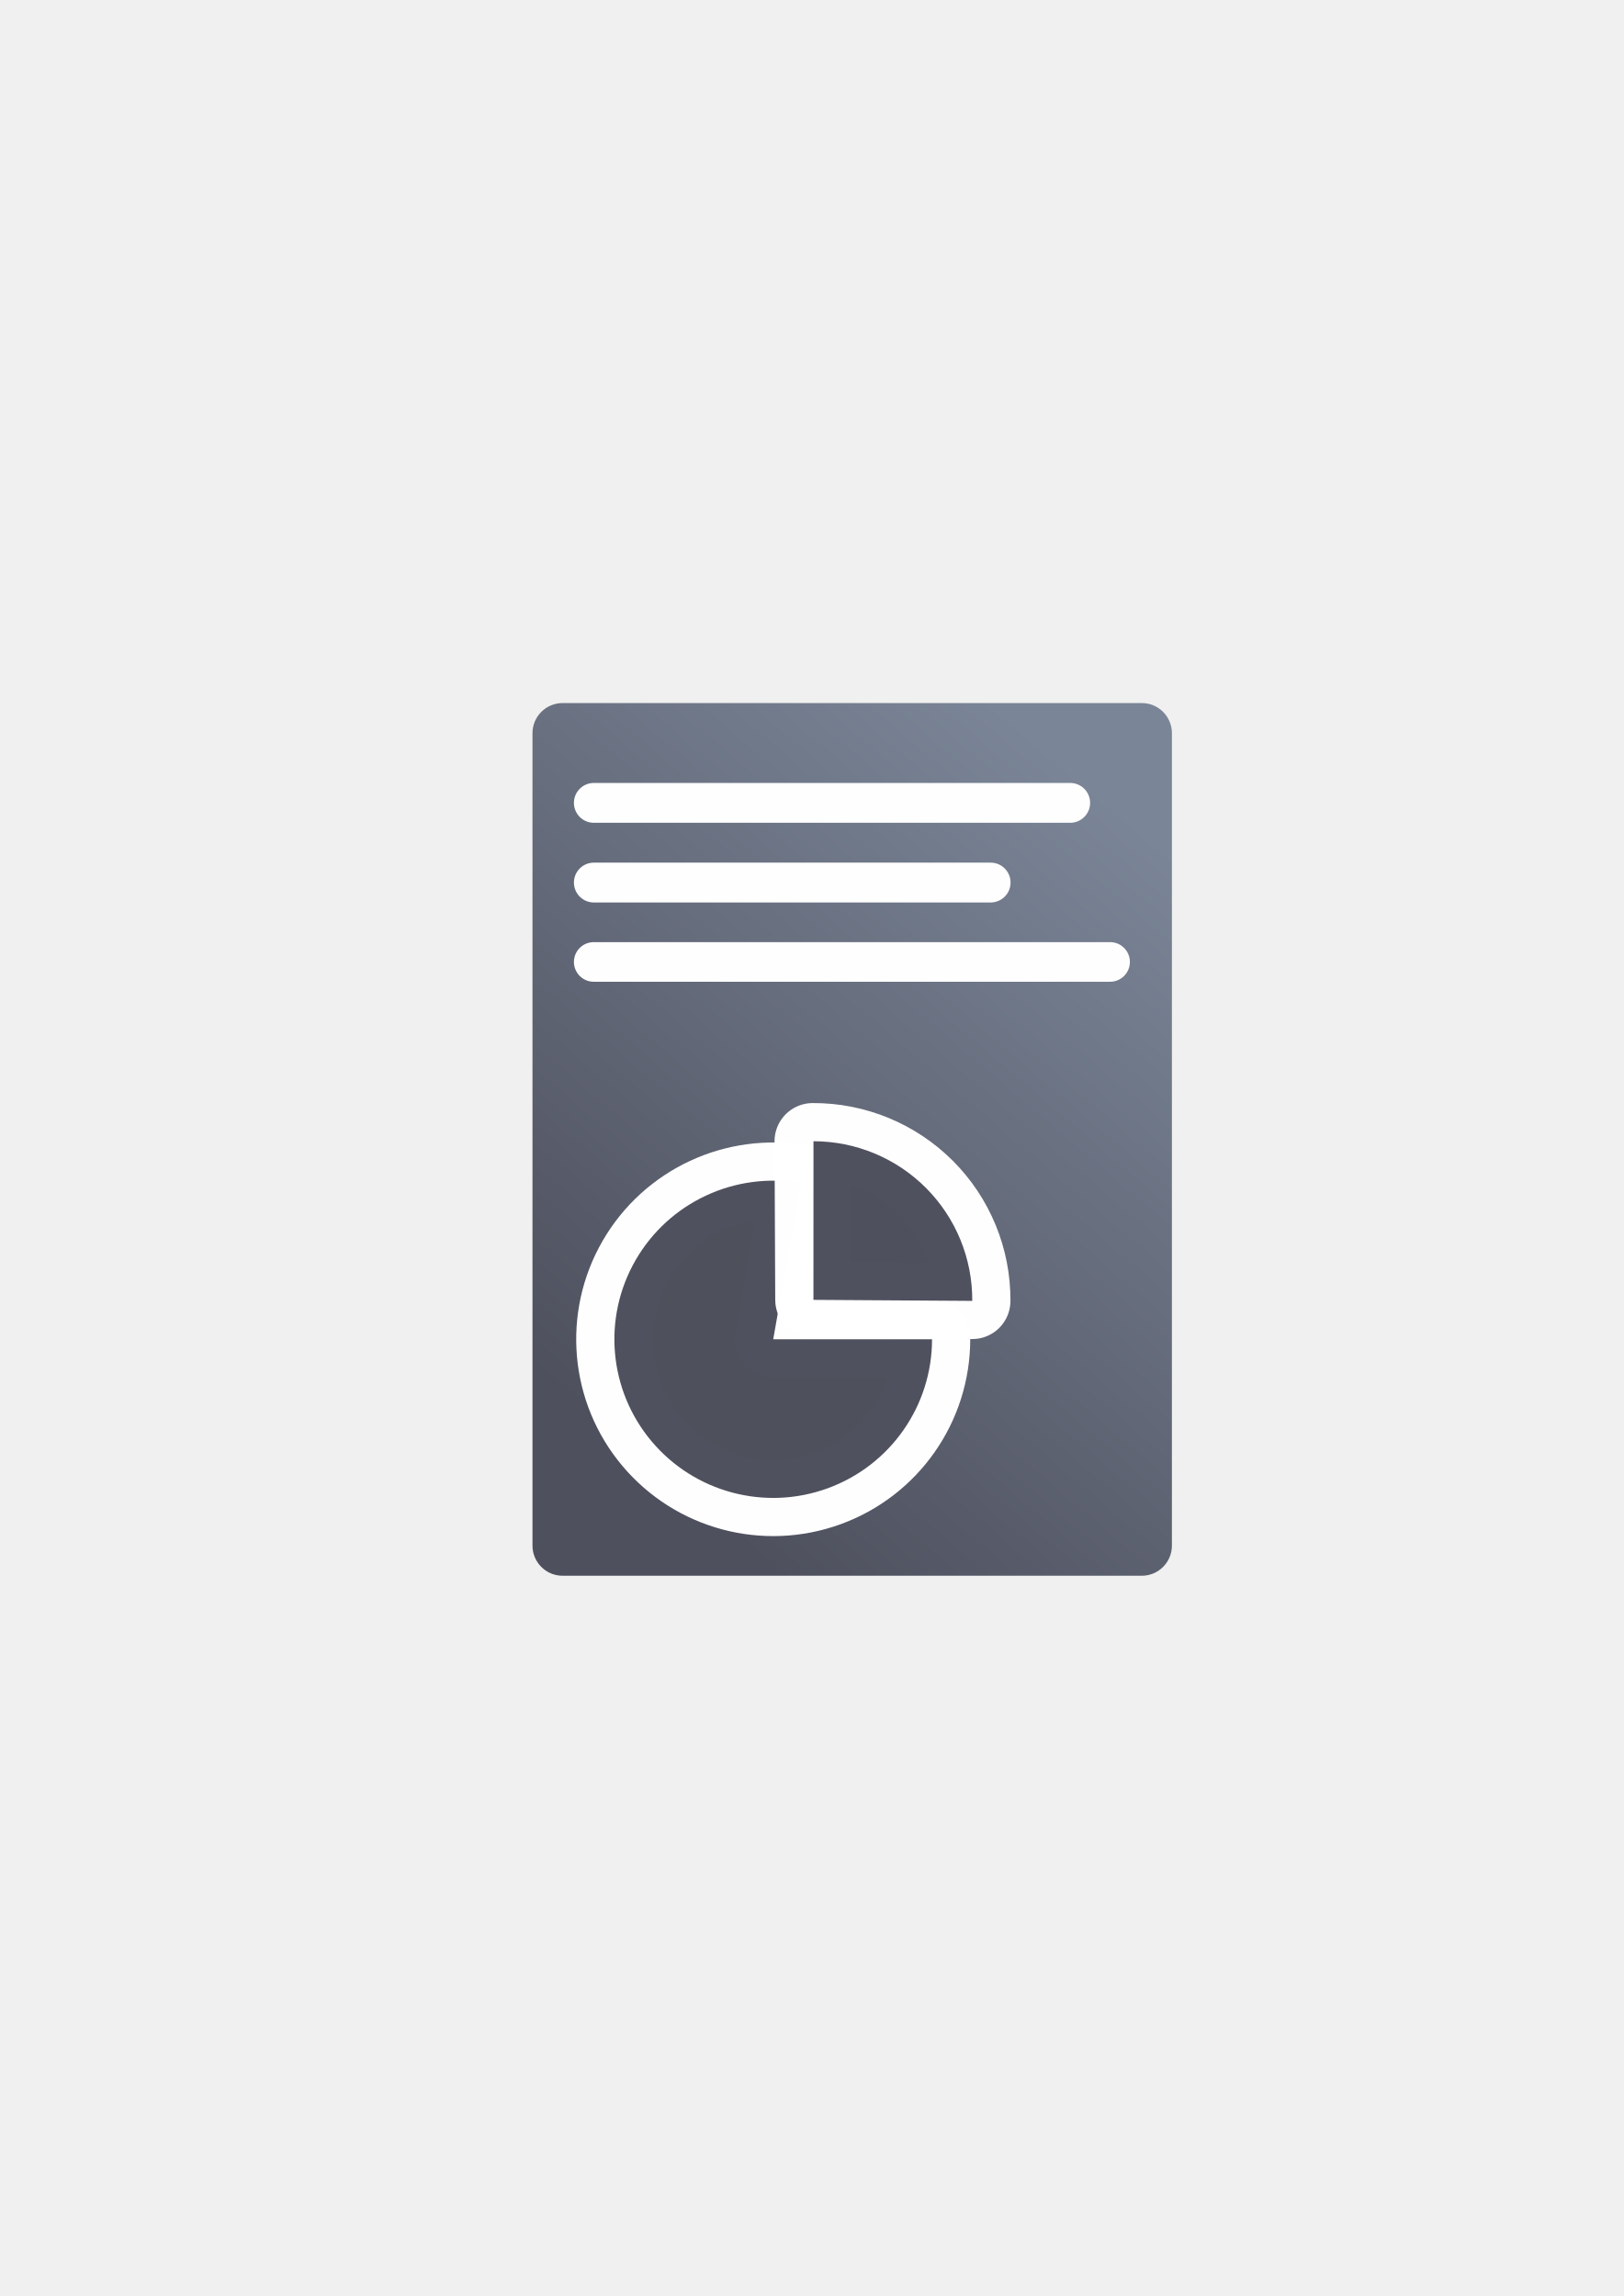
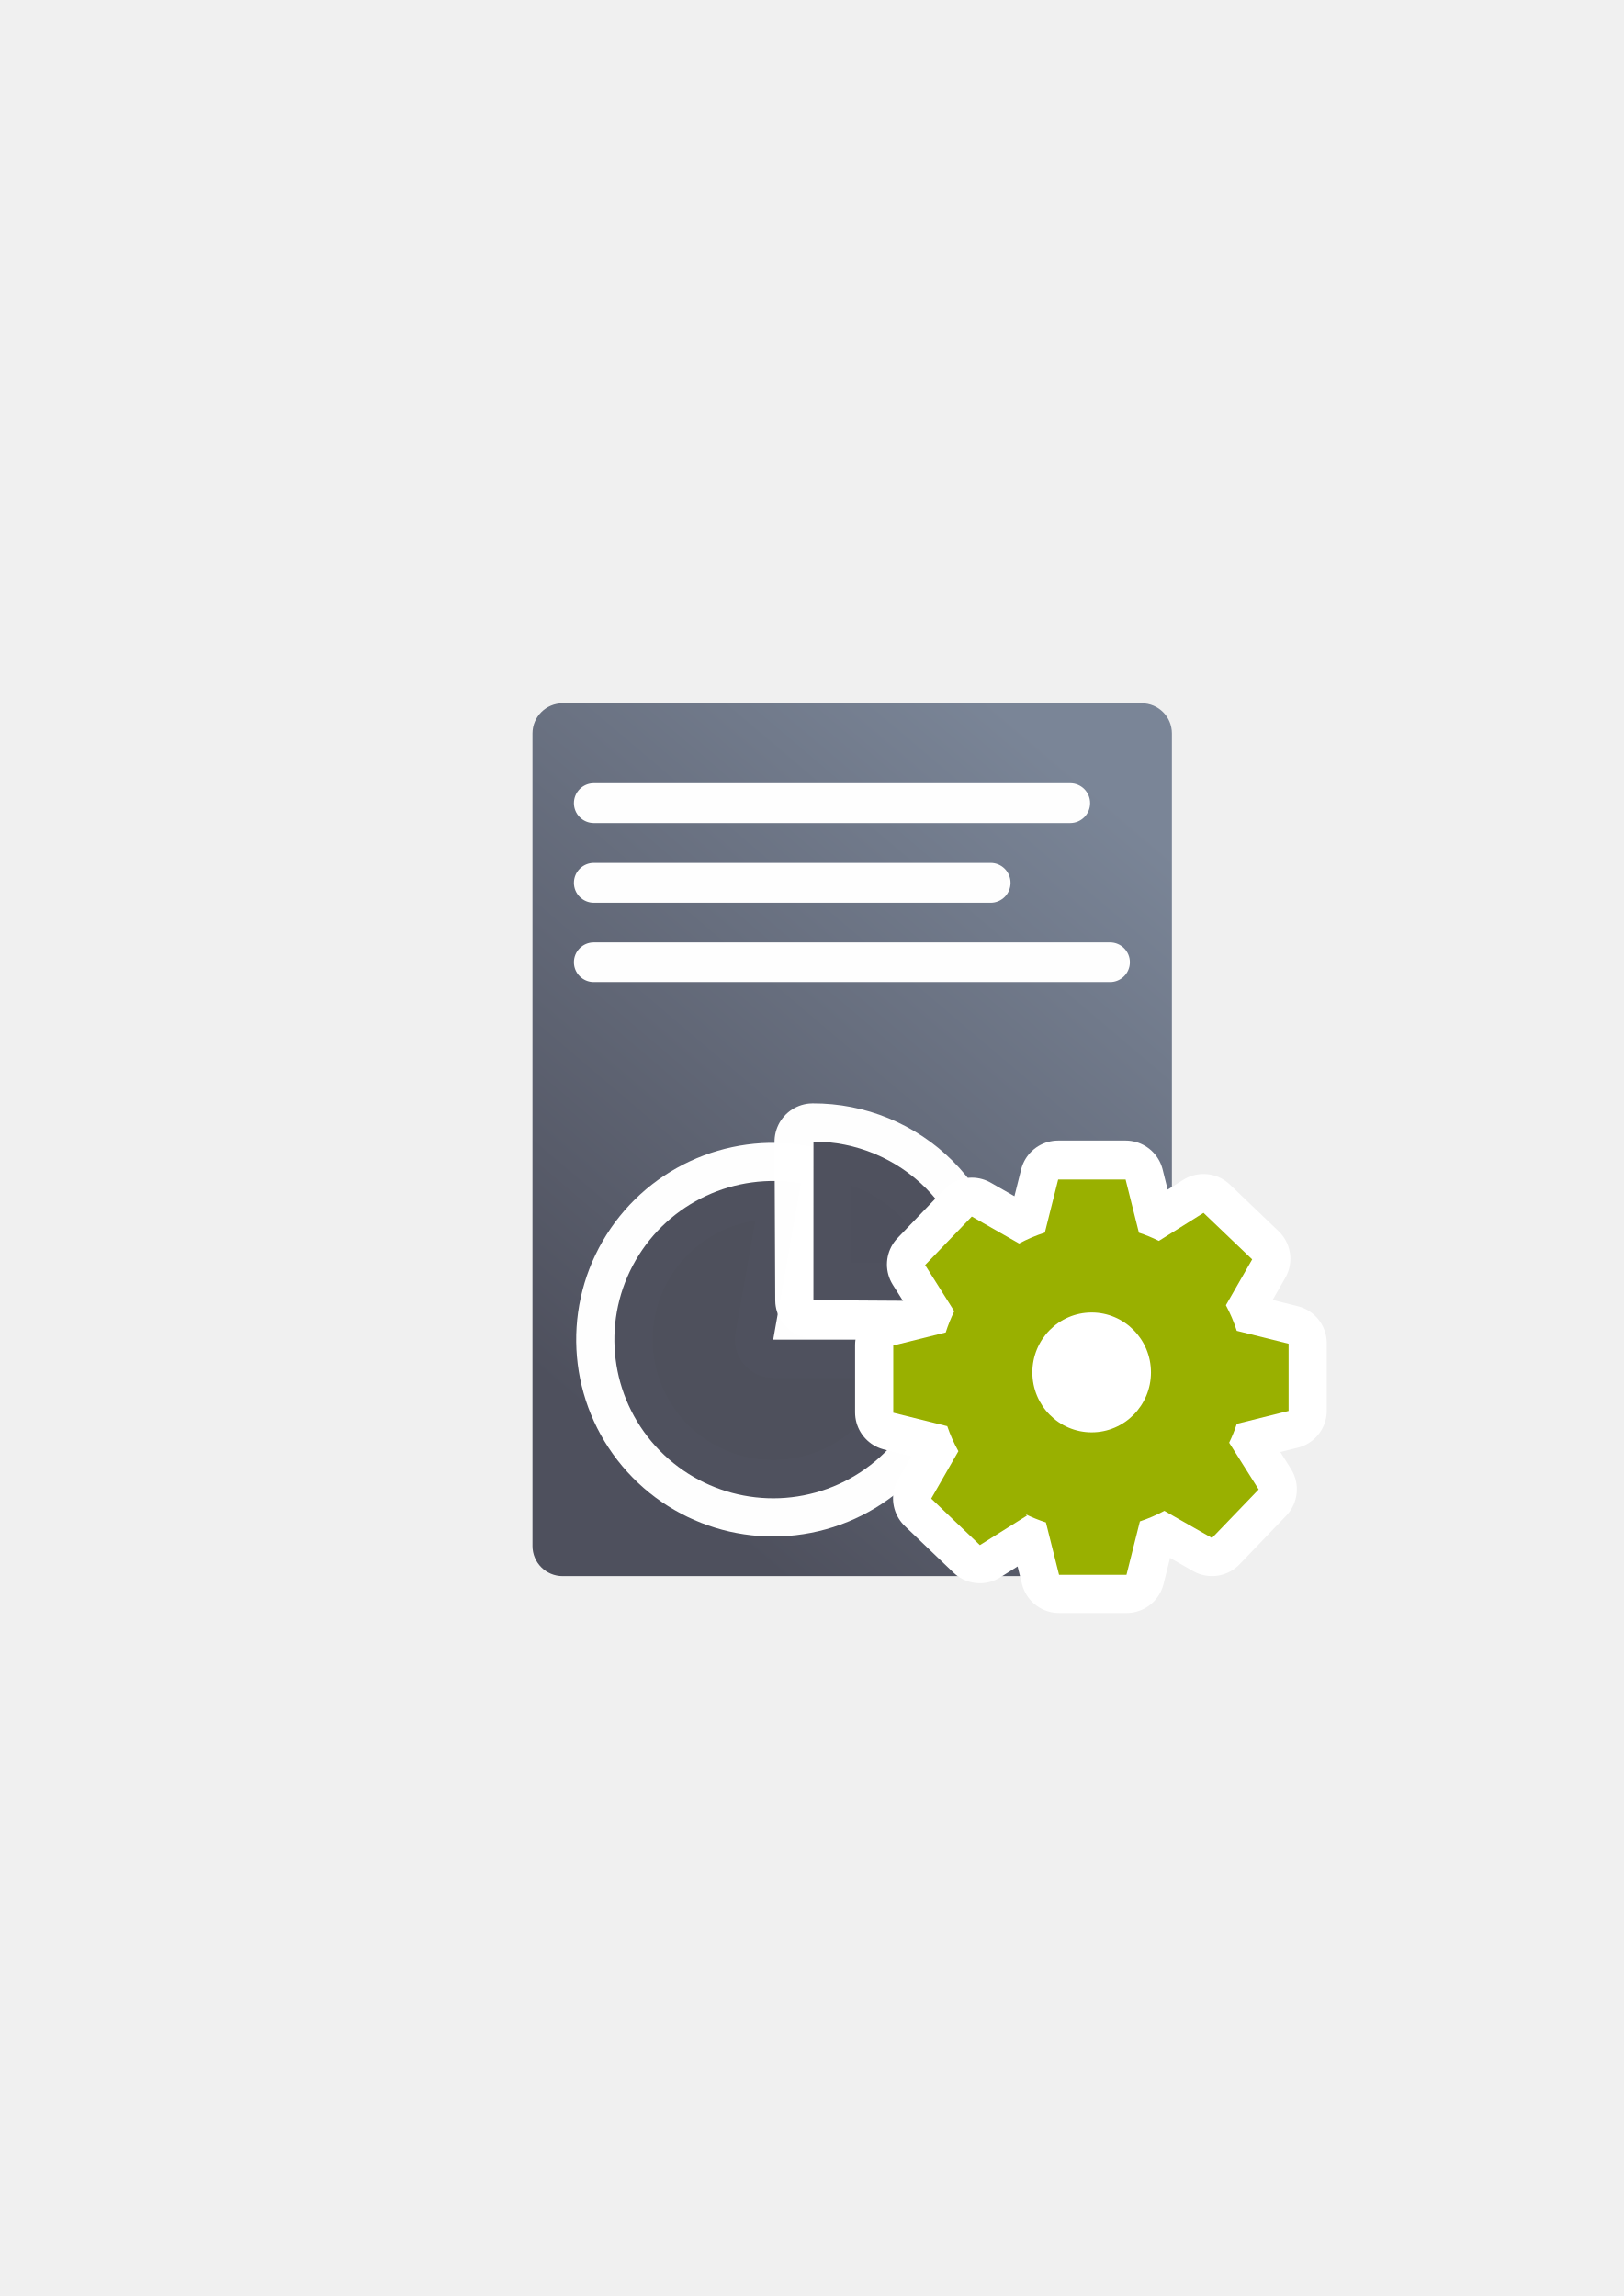
<svg xmlns="http://www.w3.org/2000/svg" xmlns:xlink="http://www.w3.org/1999/xlink" width="210mm" height="297mm" viewBox="0 0 744.094 1052.362" id="svg2" version="1.1">
  <defs id="defs4">
    <linearGradient id="linearGradient2224">
      <stop id="stop2226" offset="0" style="stop-color:#7c7c7c;stop-opacity:1;" />
      <stop id="stop2228" offset="1" style="stop-color:#b8b8b8;stop-opacity:1;" />
    </linearGradient>
    <linearGradient id="linearGradient15218">
      <stop id="stop15220" offset="0" style="stop-color:#eeeeef;stop-opacity:1;" />
      <stop id="stop2736" offset="0.599" style="stop-color:#d3d7cf;stop-opacity:1;" />
      <stop id="stop2738" offset="0.828" style="stop-color:#ffffff;stop-opacity:1;" />
      <stop id="stop15222" offset="1" style="stop-color:#d3d7cf;stop-opacity:1;" />
    </linearGradient>
    <pattern y="0" x="0" height="6" width="6" patternUnits="userSpaceOnUse" id="EMFhbasepattern" />
    <pattern y="0" x="0" height="6" width="6" patternUnits="userSpaceOnUse" id="EMFhbasepattern-5" />
    <linearGradient xlink:href="#linearGradient4167" id="linearGradient4252" x1="630.451" y1="497.99" x2="867.014" y2="203.143" gradientUnits="userSpaceOnUse" gradientTransform="matrix(0.9452563,0,0,1,43.22315,228.0635)" />
    <linearGradient id="linearGradient4167">
      <stop style="stop-color:#4e505d;stop-opacity:1;" offset="0" id="stop4169" />
      <stop style="stop-color:#7a8597;stop-opacity:1" offset="1" id="stop4171" />
    </linearGradient>
  </defs>
  <g id="layer1">
-     <g id="g4197" transform="translate(-356,-66)">
-       <rect y="388.419" x="545.98" height="400" width="400" id="rect3336" style="fill:none;fill-rule:evenodd;stroke:none;stroke-width:1px;stroke-linecap:butt;stroke-linejoin:miter;stroke-opacity:1" />
-       <rect y="388.486" x="546.02" height="400" width="400" id="rect4160" style="opacity:1;fill:none;fill-opacity:1;stroke:none;stroke-width:23;stroke-linecap:butt;stroke-linejoin:round;stroke-miterlimit:4;stroke-dasharray:none;stroke-opacity:1" />
-       <rect ry="13.811" y="388.238" x="600.022" height="400" width="293.029" id="rect4244" style="color:#252525;clip-rule:nonzero;display:inline;overflow:visible;visibility:visible;opacity:1;isolation:auto;mix-blend-mode:normal;color-interpolation:sRGB;color-interpolation-filters:linearRGB;solid-color:#252525;solid-opacity:1;fill:url(#linearGradient4252);fill-opacity:1;fill-rule:nonzero;stroke:none;stroke-width:50;stroke-linecap:square;stroke-linejoin:round;stroke-miterlimit:4;stroke-dasharray:none;stroke-dashoffset:0;stroke-opacity:1;color-rendering:auto;image-rendering:auto;shape-rendering:auto;text-rendering:auto;enable-background:accumulate" />
-       <path style="color:#252525;clip-rule:nonzero;display:inline;overflow:visible;visibility:visible;opacity:0.99;isolation:auto;mix-blend-mode:normal;color-interpolation:sRGB;color-interpolation-filters:linearRGB;solid-color:#252525;solid-opacity:1;fill:#99b000;fill-opacity:1;fill-rule:nonzero;stroke:#ffffff;stroke-width:35;stroke-linecap:butt;stroke-linejoin:round;stroke-miterlimit:4;stroke-dasharray:none;stroke-dashoffset:0;stroke-opacity:1;color-rendering:auto;image-rendering:auto;shape-rendering:auto;text-rendering:auto;enable-background:accumulate" id="path4254" d="m 783.126,679.862 a 72.785,72.704 0 0 1 -47.891,68.319 72.785,72.704 0 0 1 -80.65,-21.586 72.785,72.704 0 0 1 -7.277,-83.085 72.785,72.704 0 0 1 75.673,-35.247 L 710.341,679.862 Z" />
-       <path d="m 783.126,679.862 a 72.785,72.704 0 0 1 -47.891,68.319 72.785,72.704 0 0 1 -80.65,-21.586 72.785,72.704 0 0 1 -7.277,-83.085 72.785,72.704 0 0 1 75.673,-35.247 L 710.341,679.862 Z" id="path4149" style="color:#252525;clip-rule:nonzero;display:inline;overflow:visible;visibility:visible;opacity:0.99;isolation:auto;mix-blend-mode:normal;color-interpolation:sRGB;color-interpolation-filters:linearRGB;solid-color:#252525;solid-opacity:1;fill:#4e505d;fill-opacity:1;fill-rule:nonzero;stroke:none;stroke-width:9;stroke-linecap:butt;stroke-linejoin:round;stroke-miterlimit:4;stroke-dasharray:none;stroke-dashoffset:0;stroke-opacity:1;color-rendering:auto;image-rendering:auto;shape-rendering:auto;text-rendering:auto;enable-background:accumulate" />
-       <path style="color:#252525;clip-rule:nonzero;display:inline;overflow:visible;visibility:visible;opacity:0.99;isolation:auto;mix-blend-mode:normal;color-interpolation:sRGB;color-interpolation-filters:linearRGB;solid-color:#252525;solid-opacity:1;fill:#4e505d;fill-opacity:1;fill-rule:nonzero;stroke:#ffffff;stroke-width:35;stroke-linecap:butt;stroke-linejoin:round;stroke-miterlimit:4;stroke-dasharray:none;stroke-dashoffset:0;stroke-opacity:1;color-rendering:auto;image-rendering:auto;shape-rendering:auto;text-rendering:auto;enable-background:accumulate" id="path4256" d="m -448.464,822.691 a 72.706,72.782 0 0 1 -11.673,54.843 72.706,72.782 0 0 1 -47.16,30.258 l -12.625,-71.677 z" transform="matrix(0.1802412,-0.9836225,0.9836936,0.1798522,0,0)" />
-       <path transform="matrix(0.1802412,-0.9836225,0.9836936,0.1798522,0,0)" d="m -448.4,823.034 a 72.706,72.782 0 0 1 -11.836,54.644 72.706,72.782 0 0 1 -47.061,30.115 l -12.625,-71.677 z" id="path4149-6" style="color:#252525;clip-rule:nonzero;display:inline;overflow:visible;visibility:visible;opacity:0.99;isolation:auto;mix-blend-mode:normal;color-interpolation:sRGB;color-interpolation-filters:linearRGB;solid-color:#252525;solid-opacity:1;fill:#4e505d;fill-opacity:1;fill-rule:nonzero;stroke:none;stroke-width:9;stroke-linecap:butt;stroke-linejoin:round;stroke-miterlimit:4;stroke-dasharray:none;stroke-dashoffset:0;stroke-opacity:1;color-rendering:auto;image-rendering:auto;shape-rendering:auto;text-rendering:auto;enable-background:accumulate" />
-       <rect ry="9.131" y="424.862" x="619.012" height="18.262" width="236.554" id="rect4396" style="color:#000000;clip-rule:nonzero;display:inline;overflow:visible;visibility:visible;opacity:0.99;isolation:auto;mix-blend-mode:normal;color-interpolation:sRGB;color-interpolation-filters:linearRGB;solid-color:#000000;solid-opacity:1;fill:#ffffff;fill-opacity:1;fill-rule:nonzero;stroke:none;stroke-width:50;stroke-linecap:square;stroke-linejoin:miter;stroke-miterlimit:4;stroke-dasharray:none;stroke-dashoffset:0;stroke-opacity:1;color-rendering:auto;image-rendering:auto;shape-rendering:auto;text-rendering:auto;enable-background:accumulate" />
-       <rect ry="9.131" y="461.386" x="619.012" height="18.262" width="200.094" id="rect4398" style="color:#000000;clip-rule:nonzero;display:inline;overflow:visible;visibility:visible;opacity:0.99;isolation:auto;mix-blend-mode:normal;color-interpolation:sRGB;color-interpolation-filters:linearRGB;solid-color:#000000;solid-opacity:1;fill:#ffffff;fill-opacity:1;fill-rule:nonzero;stroke:none;stroke-width:50;stroke-linecap:square;stroke-linejoin:miter;stroke-miterlimit:4;stroke-dasharray:none;stroke-dashoffset:0;stroke-opacity:1;color-rendering:auto;image-rendering:auto;shape-rendering:auto;text-rendering:auto;enable-background:accumulate" />
-       <rect ry="9.081" y="497.822" x="619.012" height="18.161" width="254.784" id="rect4400" style="color:#000000;clip-rule:nonzero;display:inline;overflow:visible;visibility:visible;opacity:0.99;isolation:auto;mix-blend-mode:normal;color-interpolation:sRGB;color-interpolation-filters:linearRGB;solid-color:#000000;solid-opacity:1;fill:#ffffff;fill-opacity:1;fill-rule:nonzero;stroke:none;stroke-width:50;stroke-linecap:square;stroke-linejoin:miter;stroke-miterlimit:4;stroke-dasharray:none;stroke-dashoffset:0;stroke-opacity:1;color-rendering:auto;image-rendering:auto;shape-rendering:auto;text-rendering:auto;enable-background:accumulate" />
+     <g id="g4334" transform="matrix(1,0,0,1.000145,-297,-11.60779)">
+       <g transform="translate(-59.00346,-54.3272)" id="g4197-2">
+         <rect style="fill:none;fill-rule:evenodd;stroke:none;stroke-width:1px;stroke-linecap:butt;stroke-linejoin:miter;stroke-opacity:1" id="rect3336-0" width="400" height="400" x="545.98" y="388.419" />
+         <rect style="opacity:1;fill:none;fill-opacity:1;stroke:none;stroke-width:23;stroke-linecap:butt;stroke-linejoin:round;stroke-miterlimit:4;stroke-dasharray:none;stroke-opacity:1" id="rect4160" width="400" height="400" x="546.02" y="388.486" />
+         <rect style="color:#252525;clip-rule:nonzero;display:inline;overflow:visible;visibility:visible;opacity:1;isolation:auto;mix-blend-mode:normal;color-interpolation:sRGB;color-interpolation-filters:linearRGB;solid-color:#252525;solid-opacity:1;fill:url(#linearGradient4252);fill-opacity:1;fill-rule:nonzero;stroke:none;stroke-width:50;stroke-linecap:square;stroke-linejoin:round;stroke-miterlimit:4;stroke-dasharray:none;stroke-dashoffset:0;stroke-opacity:1;color-rendering:auto;image-rendering:auto;shape-rendering:auto;text-rendering:auto;enable-background:accumulate" id="rect4244" width="293.029" height="400" x="600.022" y="388.238" ry="13.811" />
+         <path d="m 783.126,679.862 a 72.785,72.704 0 0 1 -47.891,68.319 72.785,72.704 0 0 1 -80.65,-21.586 72.785,72.704 0 0 1 -7.277,-83.085 72.785,72.704 0 0 1 75.673,-35.247 L 710.341,679.862 Z" id="path4254" style="color:#252525;clip-rule:nonzero;display:inline;overflow:visible;visibility:visible;opacity:0.99;isolation:auto;mix-blend-mode:normal;color-interpolation:sRGB;color-interpolation-filters:linearRGB;solid-color:#252525;solid-opacity:1;fill:#99b000;fill-opacity:1;fill-rule:nonzero;stroke:#ffffff;stroke-width:34.997;stroke-linecap:butt;stroke-linejoin:round;stroke-miterlimit:4;stroke-dasharray:none;stroke-dashoffset:0;stroke-opacity:1;color-rendering:auto;image-rendering:auto;shape-rendering:auto;text-rendering:auto;enable-background:accumulate" />
+         <path style="color:#252525;clip-rule:nonzero;display:inline;overflow:visible;visibility:visible;opacity:0.99;isolation:auto;mix-blend-mode:normal;color-interpolation:sRGB;color-interpolation-filters:linearRGB;solid-color:#252525;solid-opacity:1;fill:#4e505d;fill-opacity:1;fill-rule:nonzero;stroke:none;stroke-width:9;stroke-linecap:butt;stroke-linejoin:round;stroke-miterlimit:4;stroke-dasharray:none;stroke-dashoffset:0;stroke-opacity:1;color-rendering:auto;image-rendering:auto;shape-rendering:auto;text-rendering:auto;enable-background:accumulate" id="path4149" d="m 783.126,679.862 a 72.785,72.704 0 0 1 -47.891,68.319 72.785,72.704 0 0 1 -80.65,-21.586 72.785,72.704 0 0 1 -7.277,-83.085 72.785,72.704 0 0 1 75.673,-35.247 L 710.341,679.862 Z" />
+         <path transform="matrix(0.1802412,-0.9836225,0.9836936,0.1798522,0,0)" d="m -448.464,822.691 a 72.706,72.782 0 0 1 -11.673,54.843 72.706,72.782 0 0 1 -47.16,30.258 l -12.625,-71.677 z" id="path4256" style="color:#252525;clip-rule:nonzero;display:inline;overflow:visible;visibility:visible;opacity:0.99;isolation:auto;mix-blend-mode:normal;color-interpolation:sRGB;color-interpolation-filters:linearRGB;solid-color:#252525;solid-opacity:1;fill:#4e505d;fill-opacity:1;fill-rule:nonzero;stroke:#ffffff;stroke-width:34.997;stroke-linecap:butt;stroke-linejoin:round;stroke-miterlimit:4;stroke-dasharray:none;stroke-dashoffset:0;stroke-opacity:1;color-rendering:auto;image-rendering:auto;shape-rendering:auto;text-rendering:auto;enable-background:accumulate" />
+         <path style="color:#252525;clip-rule:nonzero;display:inline;overflow:visible;visibility:visible;opacity:0.99;isolation:auto;mix-blend-mode:normal;color-interpolation:sRGB;color-interpolation-filters:linearRGB;solid-color:#252525;solid-opacity:1;fill:#4e505d;fill-opacity:1;fill-rule:nonzero;stroke:none;stroke-width:9;stroke-linecap:butt;stroke-linejoin:round;stroke-miterlimit:4;stroke-dasharray:none;stroke-dashoffset:0;stroke-opacity:1;color-rendering:auto;image-rendering:auto;shape-rendering:auto;text-rendering:auto;enable-background:accumulate" id="path4149-6" d="m -448.4,823.034 a 72.706,72.782 0 0 1 -11.836,54.644 72.706,72.782 0 0 1 -47.061,30.115 l -12.625,-71.677 z" transform="matrix(0.1802412,-0.9836225,0.9836936,0.1798522,0,0)" />
+         <rect style="color:#000000;clip-rule:nonzero;display:inline;overflow:visible;visibility:visible;opacity:0.99;isolation:auto;mix-blend-mode:normal;color-interpolation:sRGB;color-interpolation-filters:linearRGB;solid-color:#000000;solid-opacity:1;fill:#ffffff;fill-opacity:1;fill-rule:nonzero;stroke:none;stroke-width:50;stroke-linecap:square;stroke-linejoin:miter;stroke-miterlimit:4;stroke-dasharray:none;stroke-dashoffset:0;stroke-opacity:1;color-rendering:auto;image-rendering:auto;shape-rendering:auto;text-rendering:auto;enable-background:accumulate" id="rect4396" width="236.554" height="18.262" x="619.012" y="424.862" ry="9.131" />
+         <rect style="color:#000000;clip-rule:nonzero;display:inline;overflow:visible;visibility:visible;opacity:0.99;isolation:auto;mix-blend-mode:normal;color-interpolation:sRGB;color-interpolation-filters:linearRGB;solid-color:#000000;solid-opacity:1;fill:#ffffff;fill-opacity:1;fill-rule:nonzero;stroke:none;stroke-width:50;stroke-linecap:square;stroke-linejoin:miter;stroke-miterlimit:4;stroke-dasharray:none;stroke-dashoffset:0;stroke-opacity:1;color-rendering:auto;image-rendering:auto;shape-rendering:auto;text-rendering:auto;enable-background:accumulate" id="rect4398" width="200.094" height="18.262" x="619.012" y="461.386" ry="9.131" />
+         <rect style="color:#000000;clip-rule:nonzero;display:inline;overflow:visible;visibility:visible;opacity:0.99;isolation:auto;mix-blend-mode:normal;color-interpolation:sRGB;color-interpolation-filters:linearRGB;solid-color:#000000;solid-opacity:1;fill:#ffffff;fill-opacity:1;fill-rule:nonzero;stroke:none;stroke-width:50;stroke-linecap:square;stroke-linejoin:miter;stroke-miterlimit:4;stroke-dasharray:none;stroke-dashoffset:0;stroke-opacity:1;color-rendering:auto;image-rendering:auto;shape-rendering:auto;text-rendering:auto;enable-background:accumulate" id="rect4400" width="254.784" height="18.161" x="619.012" y="497.822" ry="9.081" />
+       </g>
+       <rect y="334.304" x="487.542" height="400" width="400" id="rect3336" style="fill:none;fill-rule:evenodd;stroke:none;stroke-width:1px;stroke-linecap:butt;stroke-linejoin:miter;stroke-opacity:1" />
+       <g transform="matrix(1.045638,-0.07484384,0.07484384,1.045638,226.2261,14.00741)" id="g4197" />
+       <path style="opacity:1;fill:#99b000;fill-opacity:1;stroke:#ffffff;stroke-width:34.997;stroke-linecap:square;stroke-linejoin:round;stroke-miterlimit:4;stroke-dasharray:none;stroke-opacity:1" d="m 781.929,551.797 -6.105,24.376 a 69.949,69.868 0 0 0 -11.796,5.006 l -21.679,-12.383 -21.391,22.278 13.357,21.21 a 69.949,69.868 0 0 0 -3.919,9.739 l -24.037,5.997 0,30.872 24.724,6.168 0,-0.04 a 69.949,69.868 0 0 0 5.121,11.533 l -12.452,21.756 22.304,21.358 21.57,-13.553 -0.656,-0.632 a 69.949,69.868 0 0 0 9.337,3.766 l 6.027,24.064 30.899,0 6.144,-24.54 a 69.949,69.868 0 0 0 11.211,-4.842 l 21.828,12.469 21.391,-22.286 -13.514,-21.46 a 69.949,69.868 0 0 0 3.497,-8.663 l 23.733,-5.926 0,-30.864 -23.756,-5.926 a 69.949,69.868 0 0 0 -4.973,-11.744 l 12.046,-21.054 -22.304,-21.358 -20.462,12.859 a 69.949,69.868 0 0 0 -9.142,-3.759 l -6.105,-24.423 -30.899,0 z" id="path4271" />
+       <path id="path4172" d="m 781.929,552.15 -6.105,24.329 a 69.949,69.732 0 0 0 -11.796,4.996 l -21.679,-12.359 -21.391,22.235 13.357,21.169 a 69.949,69.732 0 0 0 -3.919,9.721 l -24.037,5.985 0,30.811 24.724,6.156 0,-0.04 a 69.949,69.732 0 0 0 5.121,11.511 l -12.452,21.714 22.304,21.317 21.57,-13.526 -0.656,-0.63 a 69.949,69.732 0 0 0 9.337,3.759 l 6.027,24.017 30.899,0 6.144,-24.492 a 69.949,69.732 0 0 0 11.211,-4.833 l 21.828,12.444 21.391,-22.243 -13.514,-21.418 a 69.949,69.732 0 0 0 3.497,-8.647 l 23.733,-5.915 0,-30.804 -23.756,-5.915 a 69.949,69.732 0 0 0 -4.973,-11.721 l 12.046,-21.013 -22.304,-21.317 -20.462,12.834 a 69.949,69.732 0 0 0 -9.142,-3.751 l -6.105,-24.375 -30.899,0 z" style="opacity:1;fill:#99b000;fill-opacity:1;stroke:none;stroke-width:20.627;stroke-linecap:square;stroke-linejoin:miter;stroke-miterlimit:4;stroke-dasharray:none;stroke-opacity:1" />
+       <path d="m 824.456,640.559 a 27.179,27.46 0 0 1 -27.176,27.46 27.179,27.46 0 0 1 -27.181,-27.455 27.179,27.46 0 0 1 27.172,-27.464 27.179,27.46 0 0 1 27.185,27.451 l -27.179,0.009 z" id="path4304" style="opacity:1;fill:#ffffff;fill-opacity:1;stroke:none;stroke-width:20.627;stroke-linecap:square;stroke-linejoin:miter;stroke-miterlimit:4;stroke-dasharray:none;stroke-opacity:1" />
    </g>
  </g>
</svg>
